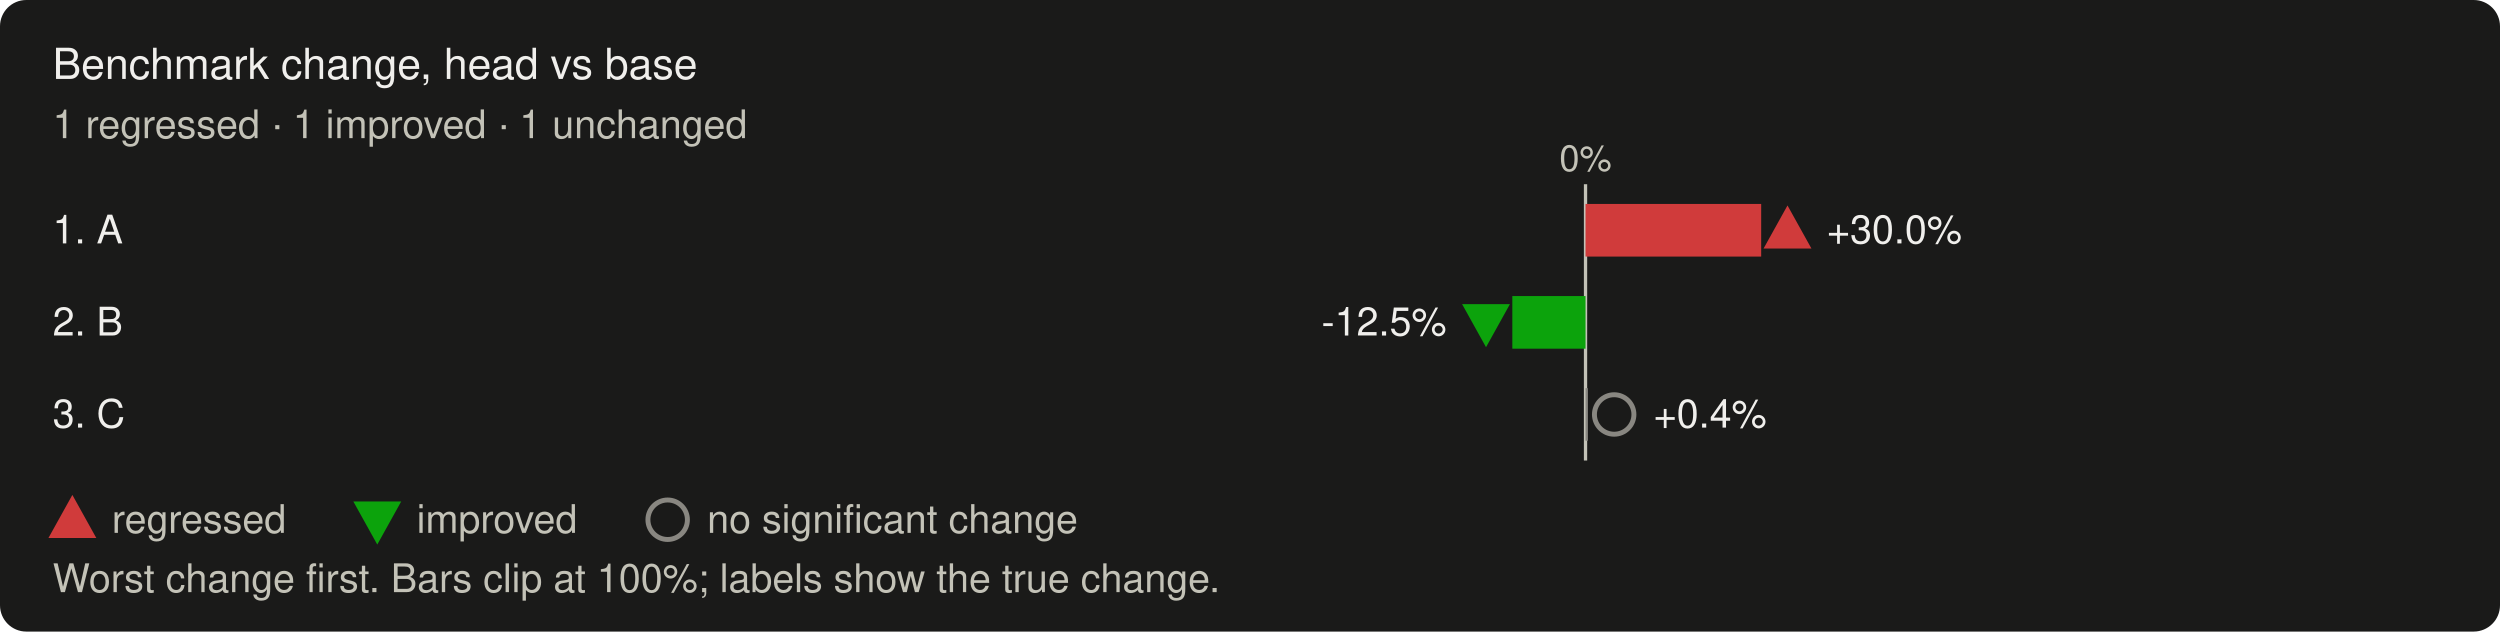
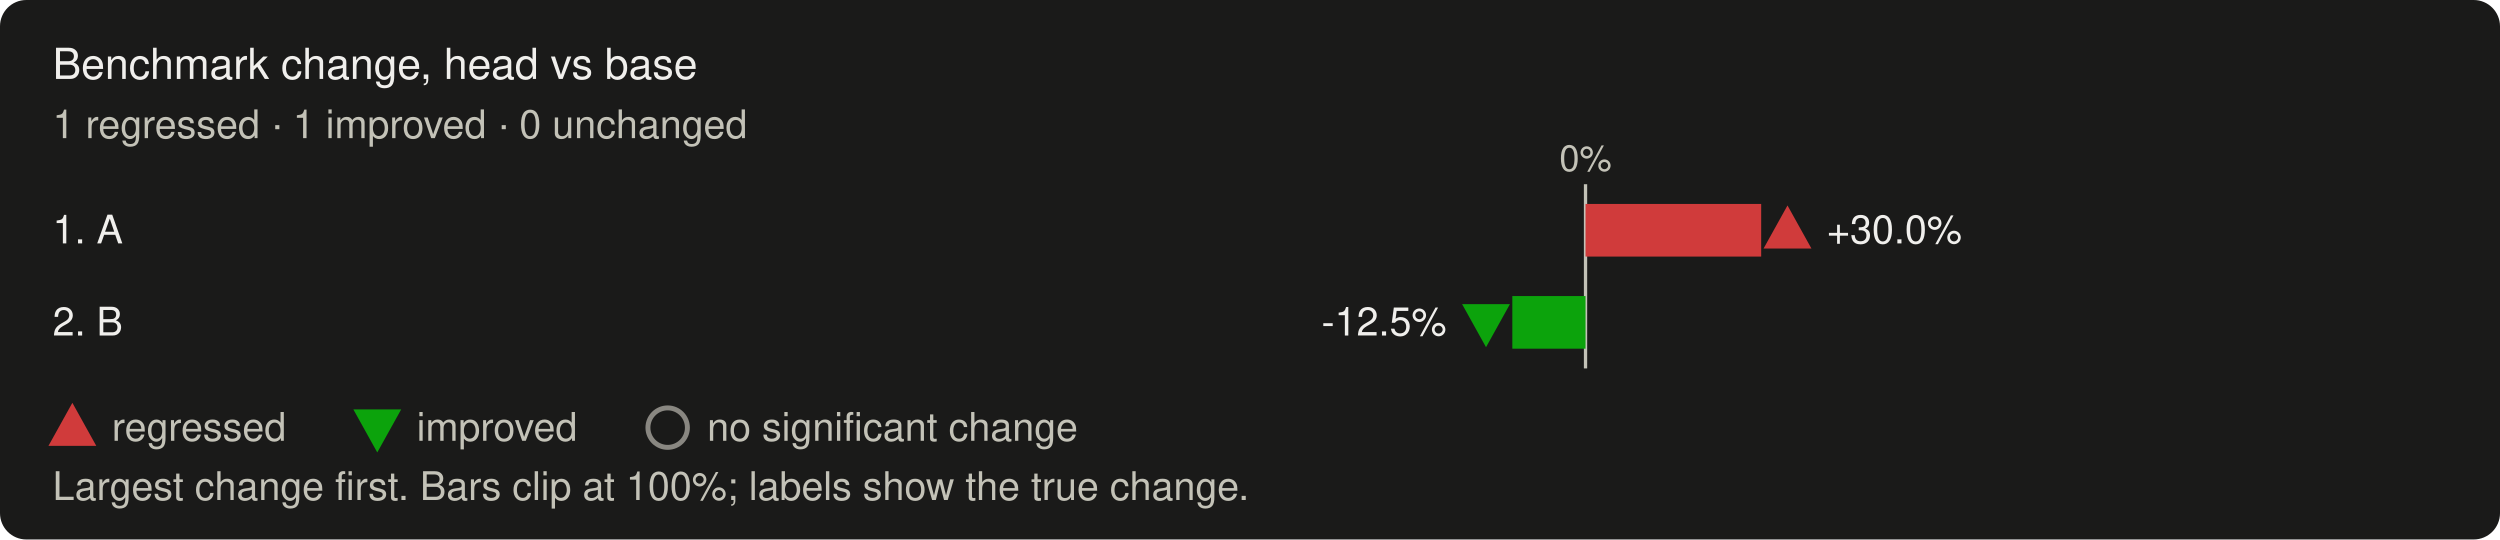
- <svg xmlns="http://www.w3.org/2000/svg" width="760" height="192" viewBox="0 0 760 192" role="img" aria-labelledby="t d" font-family="Helvetica, Arial, sans-serif">
-   <rect x="0" y="0" width="760" height="192" rx="8" fill="#1a1a19" />
+ <svg xmlns="http://www.w3.org/2000/svg" width="760" height="164" viewBox="0 0 760 164" role="img" aria-labelledby="t d" font-family="Helvetica, Arial, sans-serif">
+   <rect x="0" y="0" width="760" height="164" rx="8" fill="#1a1a19" />
  <text x="16" y="24" text-anchor="start" font-size="13" fill="#f0efec">Benchmark change, head vs base</text>
-   <text x="16" y="42" text-anchor="start" font-size="12" fill="#c3c2b7">1 regressed · 1 improved · 1 unchanged</text>
+   <text x="16" y="42" text-anchor="start" font-size="12" fill="#c3c2b7">1 regressed · 1 improved · 0 unchanged</text>
  <text x="482" y="52" text-anchor="middle" font-size="11" fill="#c3c2b7">0%</text>
-   <line x1="482" y1="56" x2="482" y2="140" stroke="#c3c2b7" stroke-width="1" />
+   <line x1="482" y1="56" x2="482" y2="112" stroke="#c3c2b7" stroke-width="1" />
  <g>
    <text x="16" y="74" text-anchor="start" font-size="12" fill="#f0efec">1. A</text>
    <rect x="482" y="62" width="53.4" height="16" rx="0" fill="#d03b3b" />
    <path d="M543.4 64L549.4 74.8L537.4 74.8Z" fill="#d03b3b" stroke="#d03b3b" stroke-width="1.5" />
    <text x="555.4" y="74" text-anchor="start" font-size="12" fill="#f0efec">+30.0%</text>
  </g>
  <g>
    <text x="16" y="102" text-anchor="start" font-size="12" fill="#f0efec">2. B</text>
    <rect x="459.75" y="90" width="22.25" height="16" rx="0" fill="#0ca30c" />
    <path d="M451.75 104L457.75 93.2L445.75 93.2Z" fill="#0ca30c" stroke="#0ca30c" stroke-width="1.5" />
    <text x="439.75" y="102" text-anchor="end" font-size="12" fill="#f0efec">-12.5%</text>
  </g>
-   <g>
-     <text x="16" y="130" text-anchor="start" font-size="12" fill="#f0efec">3. C</text>
-     <rect x="482" y="118" width="0.71" height="16" rx="0" fill="#898781" />
-     <path d="M484.71 126A6 6 0 1 0 496.71 126A6 6 0 1 0 484.71 126Z" fill="none" stroke="#898781" stroke-width="1.5" />
-     <text x="502.71" y="130" text-anchor="start" font-size="12" fill="#f0efec">+0.4%</text>
-   </g>
-   <path d="M22 152L28 162.8L16 162.8Z" fill="#d03b3b" stroke="#d03b3b" stroke-width="1.5" />
-   <text x="34" y="162" text-anchor="start" font-size="12" fill="#c3c2b7">regressed</text>
-   <path d="M114.69 164L120.69 153.2L108.69 153.2Z" fill="#0ca30c" stroke="#0ca30c" stroke-width="1.5" />
-   <text x="126.69" y="162" text-anchor="start" font-size="12" fill="#c3c2b7">improved</text>
-   <path d="M196.97 158A6 6 0 1 0 208.97 158A6 6 0 1 0 196.97 158Z" fill="none" stroke="#898781" stroke-width="1.5" />
-   <text x="214.97" y="162" text-anchor="start" font-size="12" fill="#c3c2b7">no significant change</text>
-   <text x="16" y="180" text-anchor="start" font-size="12" fill="#c3c2b7">Worst change first. Bars clip at 100%; labels show the true change.</text>
+   <path d="M22 124L28 134.8L16 134.8Z" fill="#d03b3b" stroke="#d03b3b" stroke-width="1.5" />
+   <text x="34" y="134" text-anchor="start" font-size="12" fill="#c3c2b7">regressed</text>
+   <path d="M114.69 136L120.69 125.2L108.69 125.2Z" fill="#0ca30c" stroke="#0ca30c" stroke-width="1.5" />
+   <text x="126.69" y="134" text-anchor="start" font-size="12" fill="#c3c2b7">improved</text>
+   <path d="M196.97 130A6 6 0 1 0 208.97 130A6 6 0 1 0 196.97 130Z" fill="none" stroke="#898781" stroke-width="1.5" />
+   <text x="214.97" y="134" text-anchor="start" font-size="12" fill="#c3c2b7">no significant change</text>
+   <text x="16" y="152" text-anchor="start" font-size="12" fill="#c3c2b7">Largest change first. Bars clip at 100%; labels show the true change.</text>
</svg>
